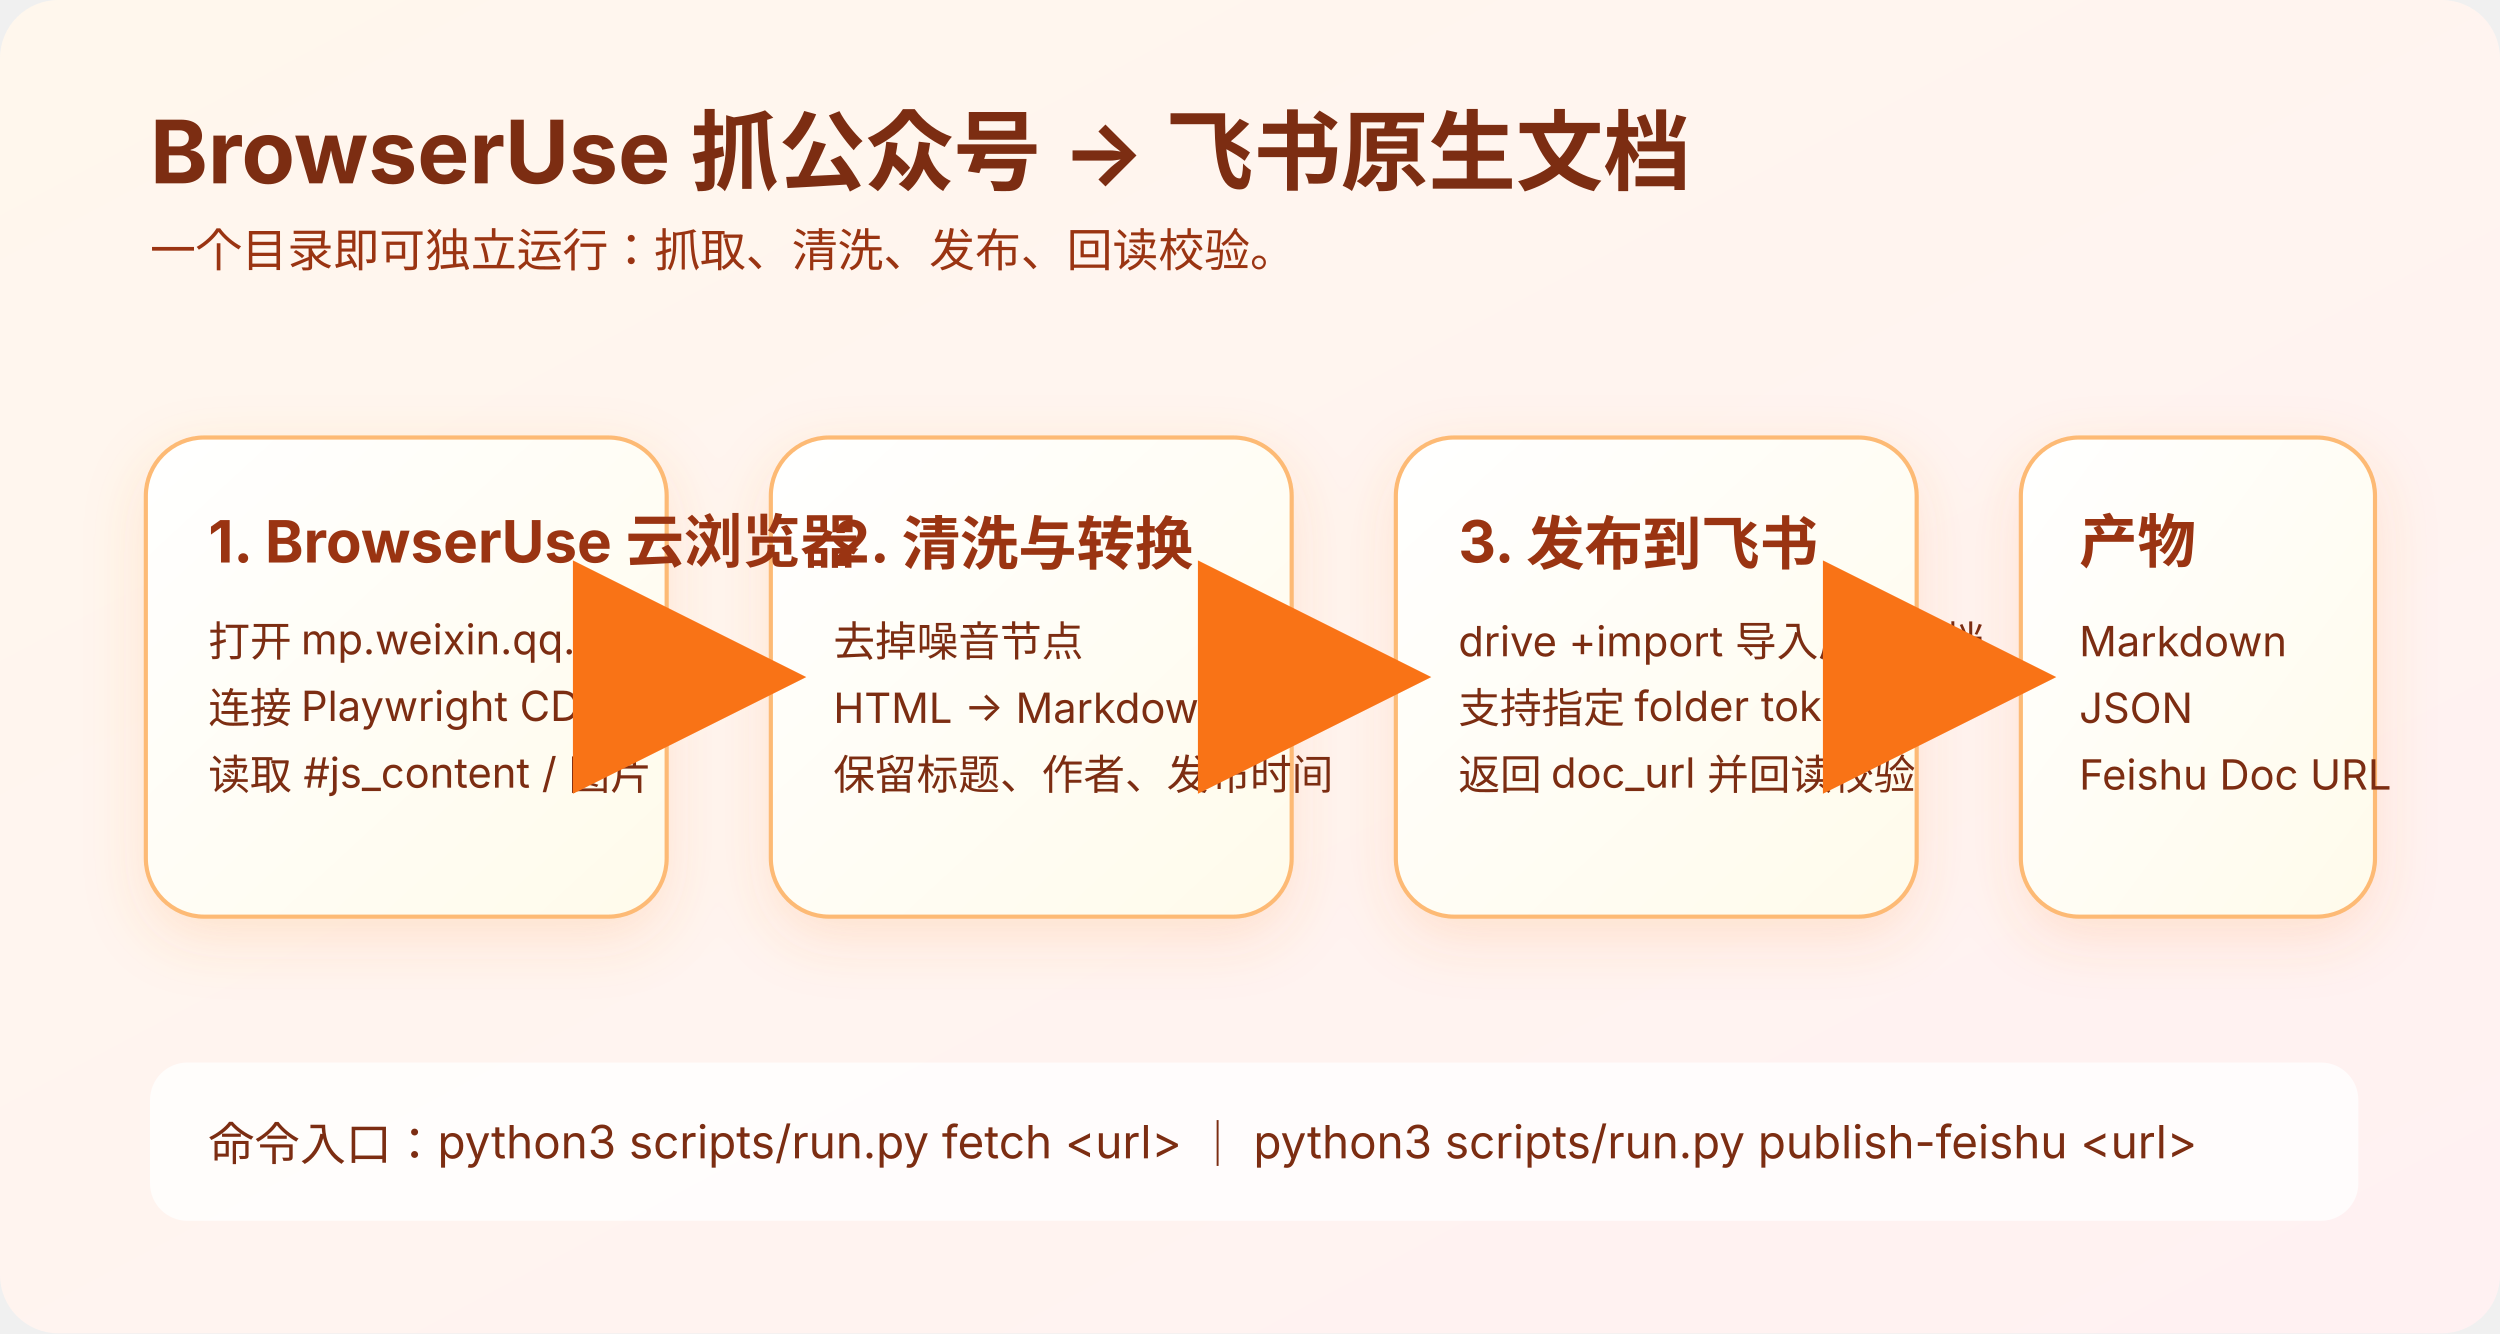
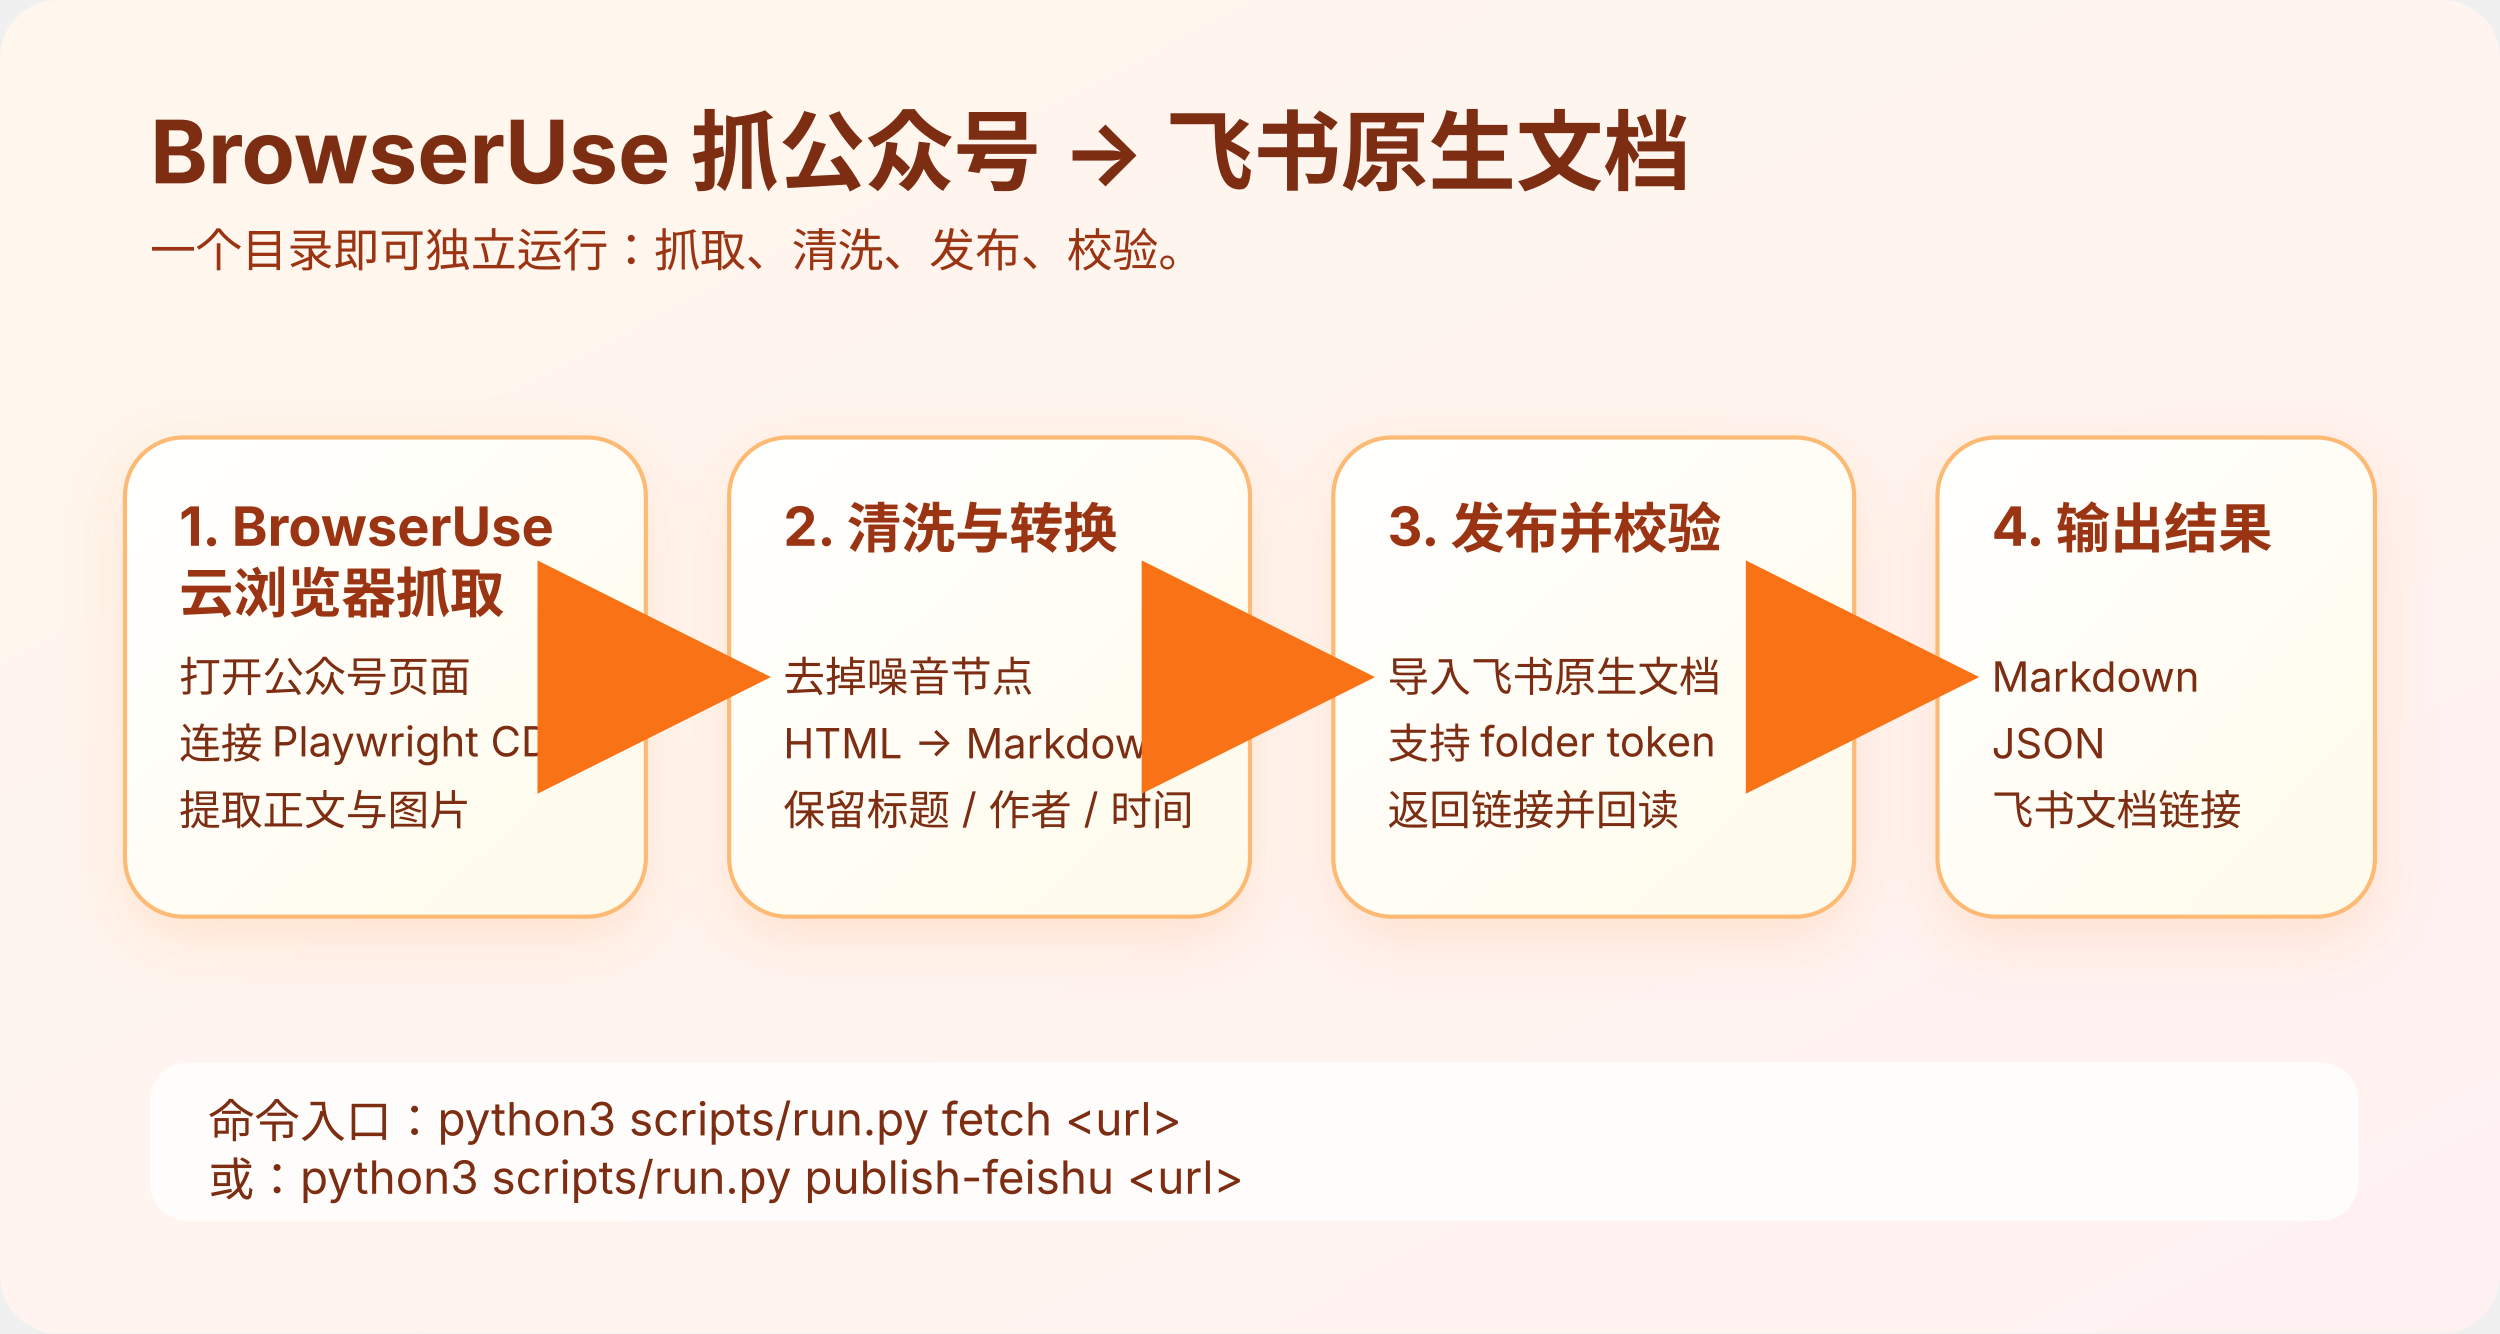
<svg xmlns="http://www.w3.org/2000/svg" width="1200" height="640" viewBox="0 0 1200 640" role="img" aria-labelledby="title desc">
  <defs>
    <linearGradient id="bg" x1="0" x2="1" y1="0" y2="1">
      <stop offset="0%" stop-color="#fff7ed" />
      <stop offset="100%" stop-color="#fff1f2" />
    </linearGradient>
    <linearGradient id="card" x1="0" x2="1" y1="0" y2="1">
      <stop offset="0%" stop-color="#ffffff" />
      <stop offset="100%" stop-color="#fffbeb" />
    </linearGradient>
    <filter id="shadow" x="-20%" y="-20%" width="140%" height="140%">
      <feDropShadow dx="0" dy="10" stdDeviation="14" flood-color="#fb923c" flood-opacity="0.18" />
    </filter>
    <marker id="arrow" markerWidth="14" markerHeight="14" refX="10" refY="7" orient="auto">
      <path d="M0 0 L14 7 L0 14 Z" fill="#f97316" />
    </marker>
  </defs>
  <rect x="0" y="0" width="1200" height="640" rx="28" fill="url(#bg)" />
  <text x="72" y="88" font-family="Inter,Segoe UI,Arial,sans-serif" font-size="42" font-weight="700" fill="#7c2d12">BrowserUse 抓公众号 → 飞书原生文档</text>
-   <text x="72" y="128" font-family="Inter,Segoe UI,Arial,sans-serif" font-size="22" fill="#9a3412">一个目录即可独立运行：抓取、清洗、发布、回读校验。</text>
+   <text x="72" y="128" font-family="Inter,Segoe UI,Arial,sans-serif" font-size="22" fill="#9a3412">一个目录即可独立运行：抓取、清洗、发布、校验。</text>
  <g filter="url(#shadow)">
-     <rect x="70" y="210" width="250" height="230" rx="28" fill="url(#card)" stroke="#fdba74" stroke-width="2" />
-     <rect x="370" y="210" width="250" height="230" rx="28" fill="url(#card)" stroke="#fdba74" stroke-width="2" />
-     <rect x="670" y="210" width="250" height="230" rx="28" fill="url(#card)" stroke="#fdba74" stroke-width="2" />
-     <rect x="970" y="210" width="170" height="230" rx="28" fill="url(#card)" stroke="#fdba74" stroke-width="2" />
+     <rect x="60" y="210" width="250" height="230" rx="28" fill="url(#card)" stroke="#fdba74" stroke-width="2" />
+     <rect x="350" y="210" width="250" height="230" rx="28" fill="url(#card)" stroke="#fdba74" stroke-width="2" />
+     <rect x="640" y="210" width="250" height="230" rx="28" fill="url(#card)" stroke="#fdba74" stroke-width="2" />
+     <rect x="930" y="210" width="210" height="230" rx="28" fill="url(#card)" stroke="#fdba74" stroke-width="2" />
  </g>
-   <text x="100" y="270" font-family="Inter,Segoe UI,Arial,sans-serif" font-size="28" font-weight="700" fill="#9a3412">1. BrowserUse 云浏览器</text>
-   <text x="100" y="315" font-family="Inter,Segoe UI,Arial,sans-serif" font-size="20" fill="#7c2d12">打开 mp.weixin.qq.com</text>
-   <text x="100" y="347" font-family="Inter,Segoe UI,Arial,sans-serif" font-size="20" fill="#7c2d12">连接 Playwright CDP</text>
-   <text x="100" y="379" font-family="Inter,Segoe UI,Arial,sans-serif" font-size="20" fill="#7c2d12">读取 #js_content / 图片</text>
-   <text x="400" y="270" font-family="Inter,Segoe UI,Arial,sans-serif" font-size="28" font-weight="700" fill="#9a3412">2. 清洗与转换</text>
-   <text x="400" y="315" font-family="Inter,Segoe UI,Arial,sans-serif" font-size="20" fill="#7c2d12">去掉噪音节点</text>
-   <text x="400" y="347" font-family="Inter,Segoe UI,Arial,sans-serif" font-size="20" fill="#7c2d12">HTML → Markdown</text>
-   <text x="400" y="379" font-family="Inter,Segoe UI,Arial,sans-serif" font-size="20" fill="#7c2d12">保留标题、作者、发布时间</text>
-   <text x="700" y="270" font-family="Inter,Segoe UI,Arial,sans-serif" font-size="28" font-weight="700" fill="#9a3412">3. 发布到飞书</text>
-   <text x="700" y="315" font-family="Inter,Segoe UI,Arial,sans-serif" font-size="20" fill="#7c2d12">drive +import 导入原生文档</text>
-   <text x="700" y="347" font-family="Inter,Segoe UI,Arial,sans-serif" font-size="20" fill="#7c2d12">支持指定 folder token</text>
-   <text x="700" y="379" font-family="Inter,Segoe UI,Arial,sans-serif" font-size="20" fill="#7c2d12">返回 doc_url 并回读校验</text>
-   <text x="998" y="270" font-family="Inter,Segoe UI,Arial,sans-serif" font-size="28" font-weight="700" fill="#9a3412">产物</text>
-   <text x="998" y="315" font-family="Inter,Segoe UI,Arial,sans-serif" font-size="20" fill="#7c2d12">Markdown</text>
-   <text x="998" y="347" font-family="Inter,Segoe UI,Arial,sans-serif" font-size="20" fill="#7c2d12">JSON</text>
-   <text x="998" y="379" font-family="Inter,Segoe UI,Arial,sans-serif" font-size="20" fill="#7c2d12">Feishu Doc URL</text>
-   <path d="M320 325 H355" stroke="#f97316" stroke-width="8" fill="none" marker-end="url(#arrow)" />
-   <path d="M620 325 H655" stroke="#f97316" stroke-width="8" fill="none" marker-end="url(#arrow)" />
-   <path d="M920 325 H955" stroke="#f97316" stroke-width="8" fill="none" marker-end="url(#arrow)" />
+   <text x="86" y="262" font-family="Inter,Segoe UI,Arial,sans-serif" font-size="26" font-weight="700" fill="#9a3412">
+     <tspan x="86" dy="0">1. BrowserUse</tspan>
+     <tspan x="86" dy="32">云浏览器抓取</tspan>
+   </text>
+   <text x="86" y="332" font-family="Inter,Segoe UI,Arial,sans-serif" font-size="20" fill="#7c2d12">
+     <tspan x="86" dy="0">打开公众号页面</tspan>
+     <tspan x="86" dy="32">连接 Playwright CDP</tspan>
+     <tspan x="86" dy="32">提取正文与图片</tspan>
+   </text>
+   <text x="376" y="262" font-family="Inter,Segoe UI,Arial,sans-serif" font-size="26" font-weight="700" fill="#9a3412">
+     <tspan x="376" dy="0">2. 清洗与转换</tspan>
+   </text>
+   <text x="376" y="332" font-family="Inter,Segoe UI,Arial,sans-serif" font-size="20" fill="#7c2d12">
+     <tspan x="376" dy="0">去掉噪音节点</tspan>
+     <tspan x="376" dy="32">HTML → Markdown</tspan>
+     <tspan x="376" dy="32">保留标题 / 作者 / 时间</tspan>
+   </text>
+   <text x="666" y="262" font-family="Inter,Segoe UI,Arial,sans-serif" font-size="26" font-weight="700" fill="#9a3412">
+     <tspan x="666" dy="0">3. 发布并校验</tspan>
+   </text>
+   <text x="666" y="332" font-family="Inter,Segoe UI,Arial,sans-serif" font-size="20" fill="#7c2d12">
+     <tspan x="666" dy="0">导入飞书原生文档</tspan>
+     <tspan x="666" dy="32">支持 folder token</tspan>
+     <tspan x="666" dy="32">返回链接并回读</tspan>
+   </text>
+   <text x="956" y="262" font-family="Inter,Segoe UI,Arial,sans-serif" font-size="26" font-weight="700" fill="#9a3412">
+     <tspan x="956" dy="0">4. 输出结果</tspan>
+   </text>
+   <text x="956" y="332" font-family="Inter,Segoe UI,Arial,sans-serif" font-size="20" fill="#7c2d12">
+     <tspan x="956" dy="0">Markdown</tspan>
+     <tspan x="956" dy="32">JSON</tspan>
+     <tspan x="956" dy="32">飞书文档链接</tspan>
+   </text>
+   <path d="M310 325 H338" stroke="#f97316" stroke-width="8" fill="none" marker-end="url(#arrow)" />
+   <path d="M600 325 H628" stroke="#f97316" stroke-width="8" fill="none" marker-end="url(#arrow)" />
+   <path d="M890 325 H918" stroke="#f97316" stroke-width="8" fill="none" marker-end="url(#arrow)" />
  <rect x="72" y="510" width="1060" height="76" rx="18" fill="#ffffff" opacity="0.78" />
-   <text x="100" y="557" font-family="Inter,Segoe UI,Arial,sans-serif" font-size="22" fill="#7c2d12">命令入口：python3 scripts/run.py fetch &lt;url&gt; ｜ python3 scripts/run.py publish-feishu &lt;url&gt;</text>
+   <text x="100" y="546" font-family="Inter,Segoe UI,Arial,sans-serif" font-size="22" fill="#7c2d12">命令入口：python3 scripts/run.py fetch &lt;url&gt;</text>
+   <text x="100" y="574" font-family="Inter,Segoe UI,Arial,sans-serif" font-size="22" fill="#7c2d12">或：python3 scripts/run.py publish-feishu &lt;url&gt;</text>
</svg>
